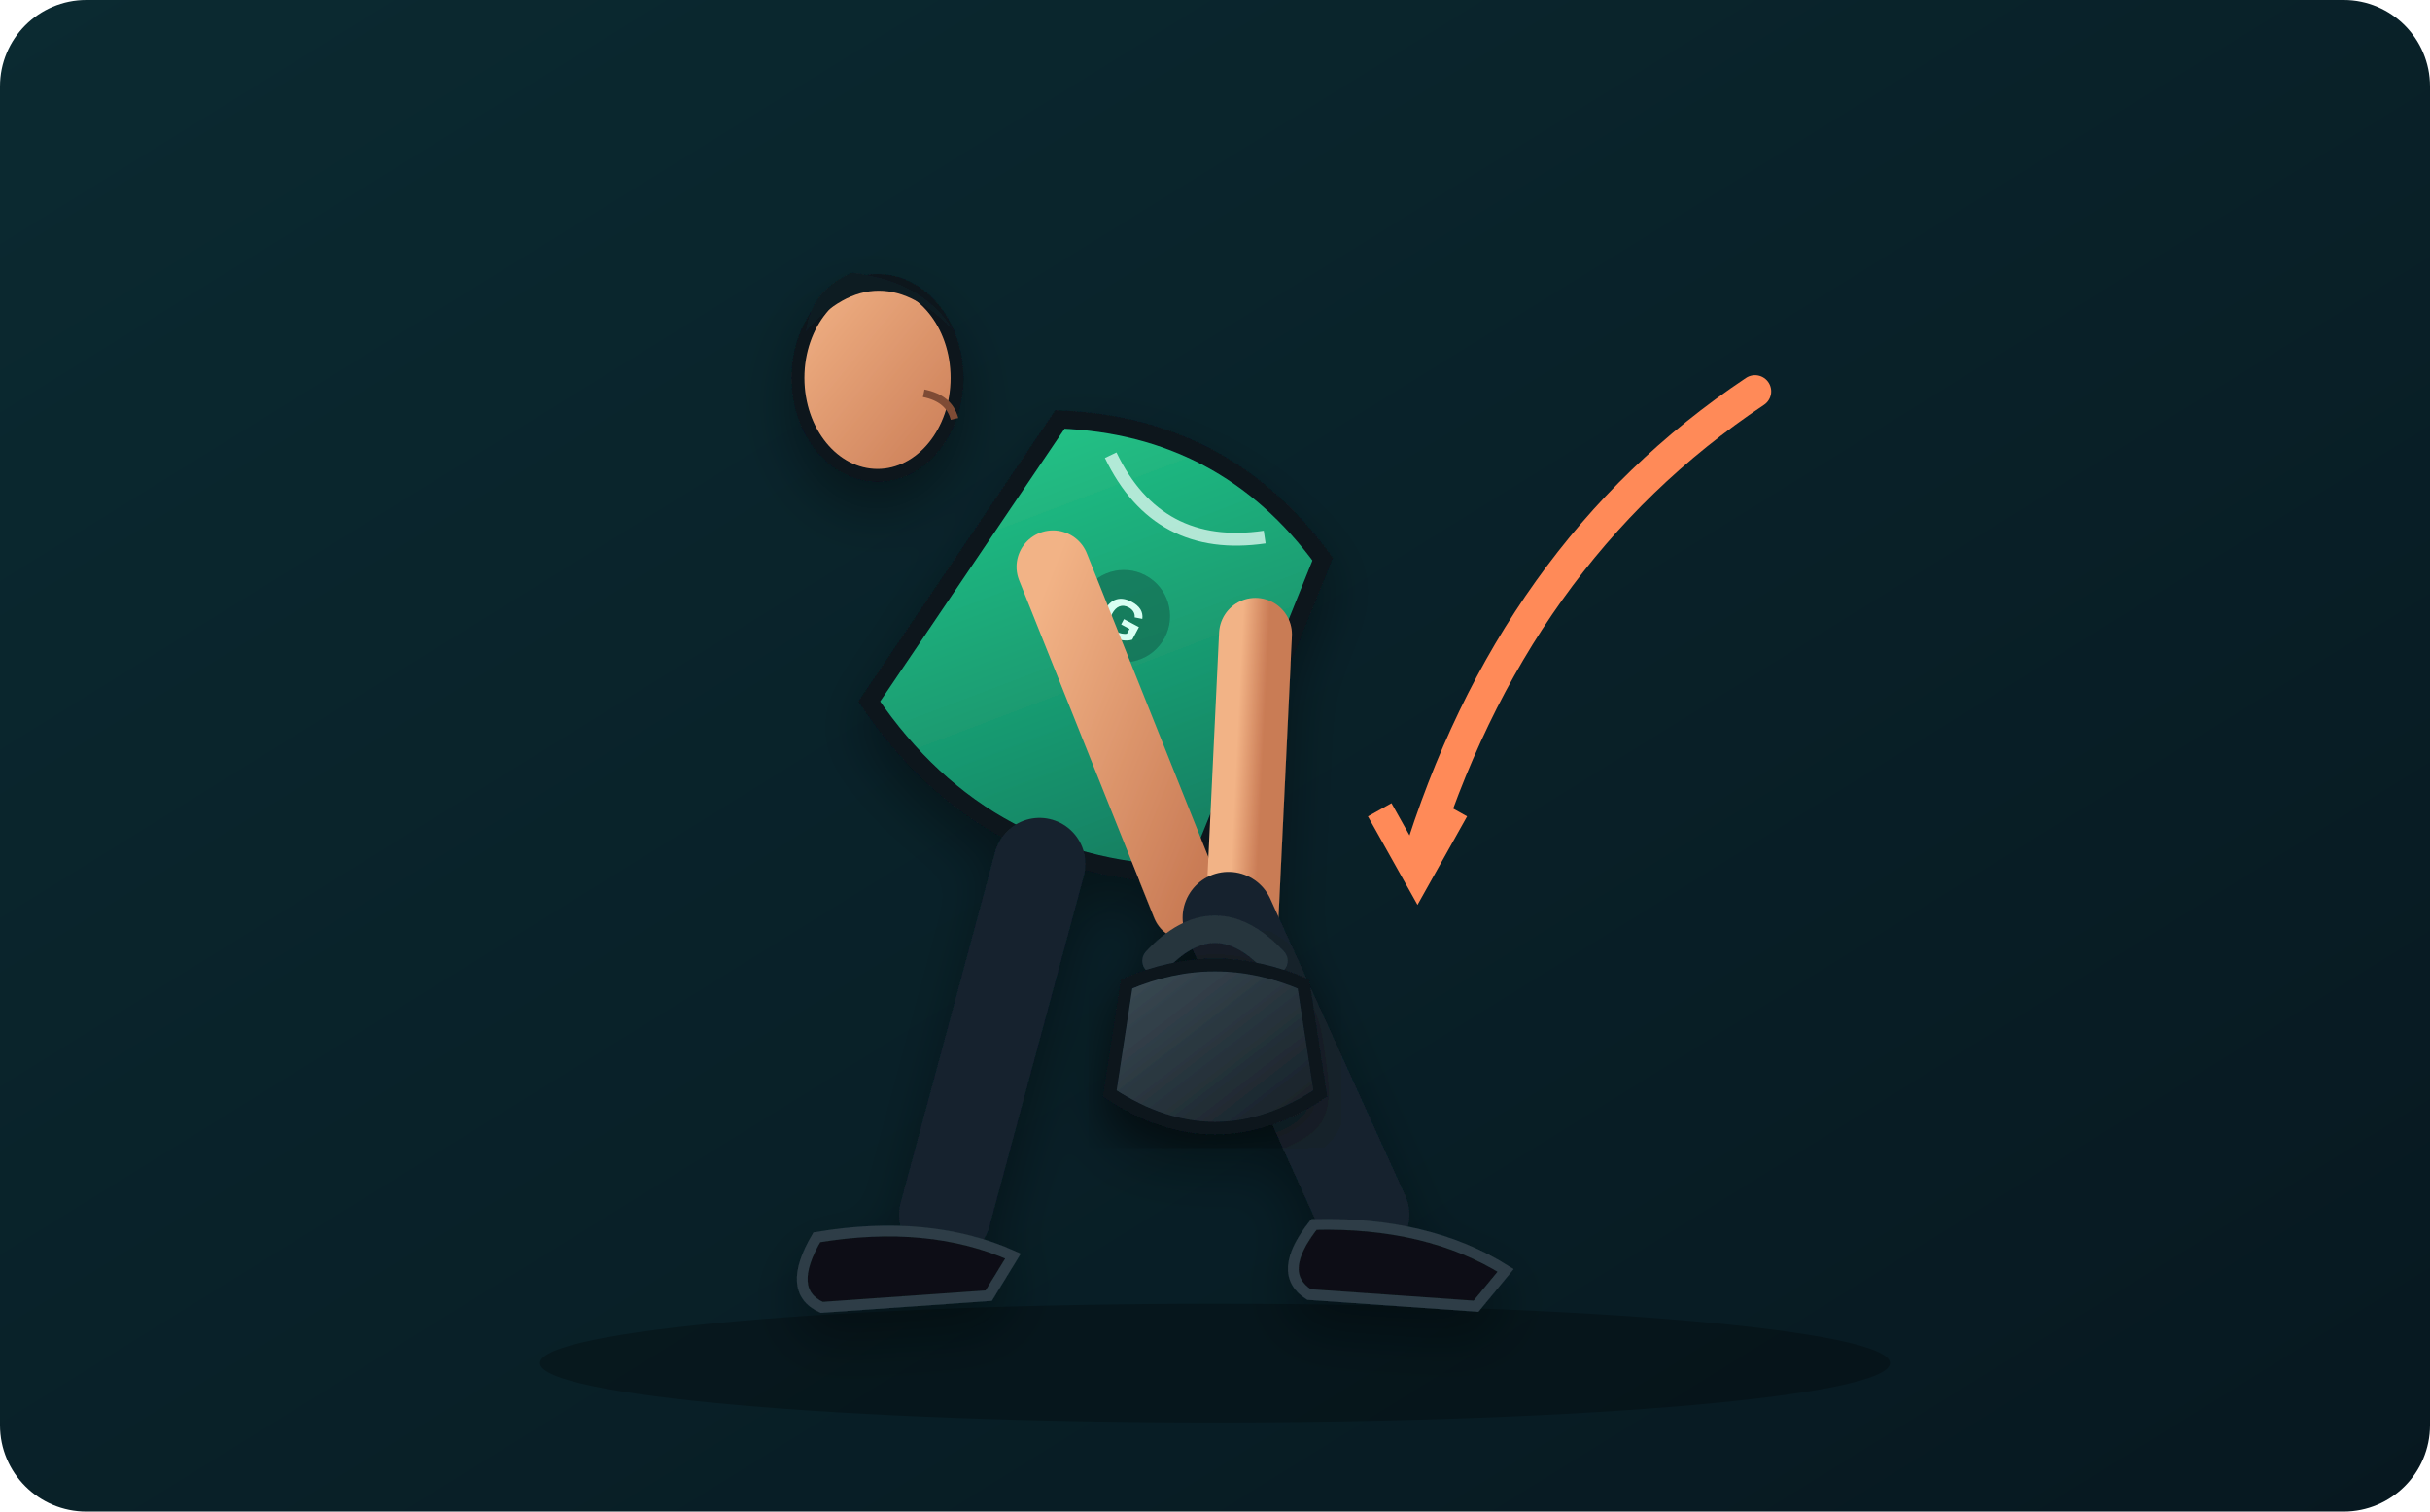
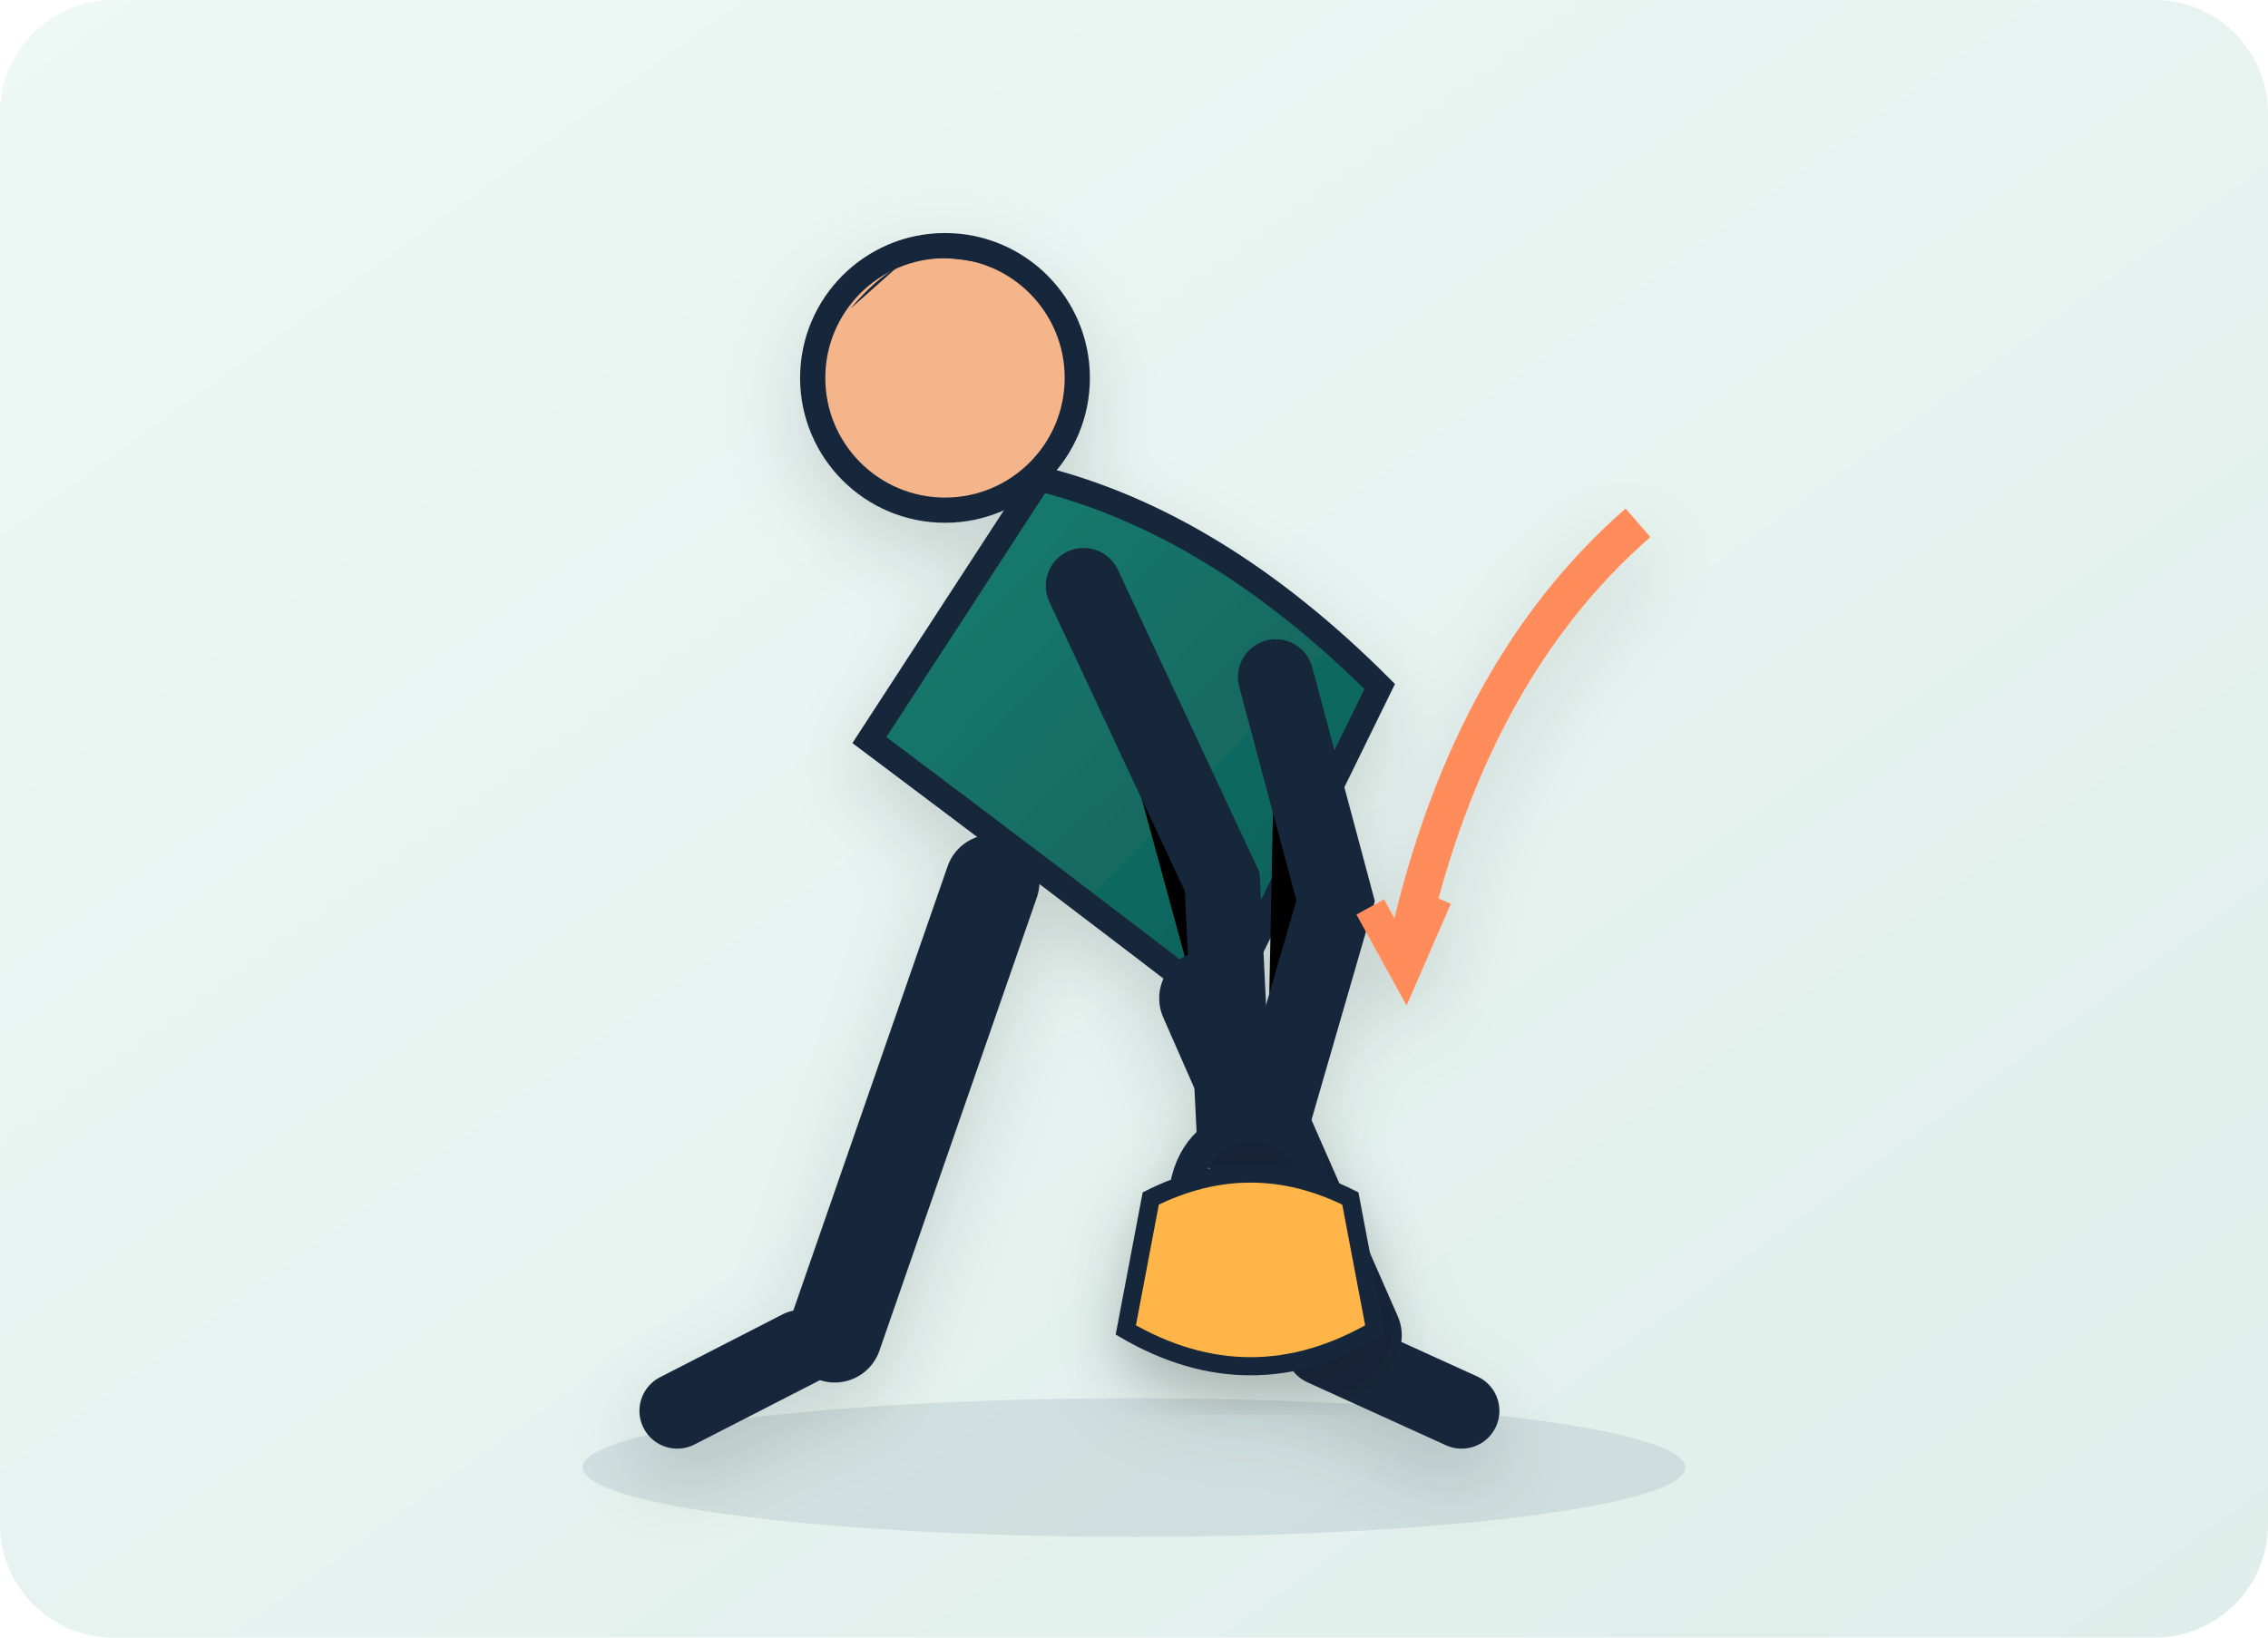
- <svg xmlns="http://www.w3.org/2000/svg" viewBox="0 0 900 560" role="img" aria-labelledby="t d">
+ <svg xmlns="http://www.w3.org/2000/svg" viewBox="0 0 720 520" role="img" aria-labelledby="title desc">
  <defs>
    <linearGradient id="bg" x1="0" y1="0" x2="1" y2="1">
-       <stop offset="0" stop-color="#0b2a31" />
-       <stop offset="1" stop-color="#071820" />
+       <stop offset="0%" stop-color="#eef8f5" />
+       <stop offset="100%" stop-color="#dfeeea" />
    </linearGradient>
    <linearGradient id="shirt" x1="0" y1="0" x2="1" y2="1">
-       <stop offset="0" stop-color="#24c98a" />
-       <stop offset="1" stop-color="#11765d" />
+       <stop offset="0%" stop-color="#177f73" />
+       <stop offset="100%" stop-color="#0e5c55" />
    </linearGradient>
-     <linearGradient id="skin" x1="0" y1="0" x2="1" y2="1">
-       <stop offset="0" stop-color="#f2b386" />
-       <stop offset="1" stop-color="#c97b55" />
-     </linearGradient>
-     <linearGradient id="bell" x1="0" y1="0" x2="1" y2="1">
-       <stop offset="0" stop-color="#3d4d57" />
-       <stop offset="1" stop-color="#141d24" />
-     </linearGradient>
-     <filter id="shadow">
-       <feDropShadow dx="0" dy="10" stdDeviation="10" flood-color="#000" flood-opacity=".35" />
+     <filter id="shadow" x="-20%" y="-20%" width="140%" height="140%">
+       <feDropShadow dx="0" dy="10" stdDeviation="12" flood-opacity=".14" />
    </filter>
  </defs>
-   <rect width="900" height="560" rx="32" fill="url(#bg)" />
-   <ellipse cx="450" cy="505" rx="250" ry="22" fill="#000" opacity=".25" />
+   <rect width="720" height="520" rx="36" fill="url(#bg)" />
+   <ellipse cx="360" cy="466" rx="175" ry="22" fill="#17324d" opacity=".10" />
  <g filter="url(#shadow)">
-     <g transform="translate(325 140) scale(0.95)">
-       <ellipse cx="0" cy="0" rx="31" ry="38" fill="url(#skin)" stroke="#08151d" stroke-width="5" />
-       <path d="M-28 -18 Q0 -50 30 -18 Q18 -38 -10 -41 Q-26 -34 -28 -18Z" fill="#111b22" />
-       <path d="M18 6 q10 2 12 10" stroke="#7e4b35" stroke-width="3" fill="none" />
+     <circle cx="300" cy="120" r="42" fill="#f4b58b" stroke="#14263b" stroke-width="8" />
+     <path d="M270 98 Q300 62 334 98 Q322 80 288 82Z" fill="#14263b" />
+     <path d="M330 152 Q386 166 438 218 L388 320 Q336 280 276 235 Z" fill="url(#shirt)" stroke="#14263b" stroke-width="8" />
+     <path d="M344 186 L388 280 L392 362" stroke="#14263b" stroke-width="24" stroke-linecap="round" />
+     <path d="M405 215 L424 286 L402 362" stroke="#14263b" stroke-width="24" stroke-linecap="round" />
+     <path d="M315 280 L265 424" stroke="#14263b" stroke-width="30" stroke-linecap="round" />
+     <path d="M383 317 L430 424" stroke="#14263b" stroke-width="30" stroke-linecap="round" />
+     <path d="M254 428 L215 448" stroke="#14263b" stroke-width="24" stroke-linecap="round" />
+     <path d="M420 428 L464 448" stroke="#14263b" stroke-width="24" stroke-linecap="round" />
+     <g transform="translate(397 382) scale(0.72)" filter="url(#shadow)">
+       <path d="M-28 -10 C-20 -42,20 -42,28 -10" fill="none" stroke="#14263b" stroke-width="14" stroke-linecap="round" />
+       <path d="M-44 -2 Q0 -24 44 -2 L55 56 Q0 88 -55 56 Z" fill="#ffb547" stroke="#14263b" stroke-width="8" />
    </g>
-     <g transform="translate(410 240) rotate(28) scale(0.95)">
-       <path d="M-58 -70 Q0 -98 58 -70 L72 62 Q0 100 -72 62 Z" fill="url(#shirt)" stroke="#08151d" stroke-width="7" />
-       <path d="M-34 -67 Q0 -42 34 -67" fill="none" stroke="#d7f6ec" stroke-width="5" opacity=".8" />
-       <circle cx="0" cy="-14" r="18" fill="#0f5c49" opacity=".55" />
-       <text x="0" y="-5" text-anchor="middle" font-family="Arial" font-size="22" font-weight="900" fill="#d9fff3">G</text>
-     </g>
-     <path d="M390 210 L440 335" stroke="url(#skin)" stroke-width="27" stroke-linecap="round" />
-     <path d="M465 235 L460 340" stroke="url(#skin)" stroke-width="27" stroke-linecap="round" />
-     <path d="M385 320 L350 450" stroke="#17242e" stroke-width="34" stroke-linecap="round" />
-     <path d="M455 340 L505 450" stroke="#17242e" stroke-width="34" stroke-linecap="round" />
-     <g transform="translate(337 464) rotate(-4)">
-       <path d="M-34 -8 Q8 -12 38 4 L28 18 H-34 Q-47 11 -34 -8Z" fill="#0b1015" stroke="#2d3c46" stroke-width="4" />
-     </g>
-     <g transform="translate(520 464) rotate(4)">
-       <path d="M-34 -8 Q8 -12 38 4 L28 18 H-34 Q-47 11 -34 -8Z" fill="#0b1015" stroke="#2d3c46" stroke-width="4" />
-     </g>
-     <g transform="translate(450 370) scale(0.78)" filter="url(#shadow)">
-       <path d="M-28 -18 Q0 -48 28 -18" fill="none" stroke="#26343d" stroke-width="13" stroke-linecap="round" />
-       <path d="M-42 -7 Q0 -25 42 -7 L50 45 Q0 78 -50 45Z" fill="url(#bell)" stroke="#08151d" stroke-width="6" />
-     </g>
+     <path d="M520 166 Q465 214 446 304" fill="none" stroke="#ff8c5a" stroke-width="12" />
+     <path d="M435 288 L446 308 L456 285" fill="none" stroke="#ff8c5a" stroke-width="10" />
  </g>
-   <path d="M650 145 Q560 205 525 320" fill="none" stroke="#ff8a58" stroke-width="12" stroke-linecap="round" />
-   <path d="M511 300 L525 325 L539 300" fill="none" stroke="#ff8a58" stroke-width="10" />
</svg>
